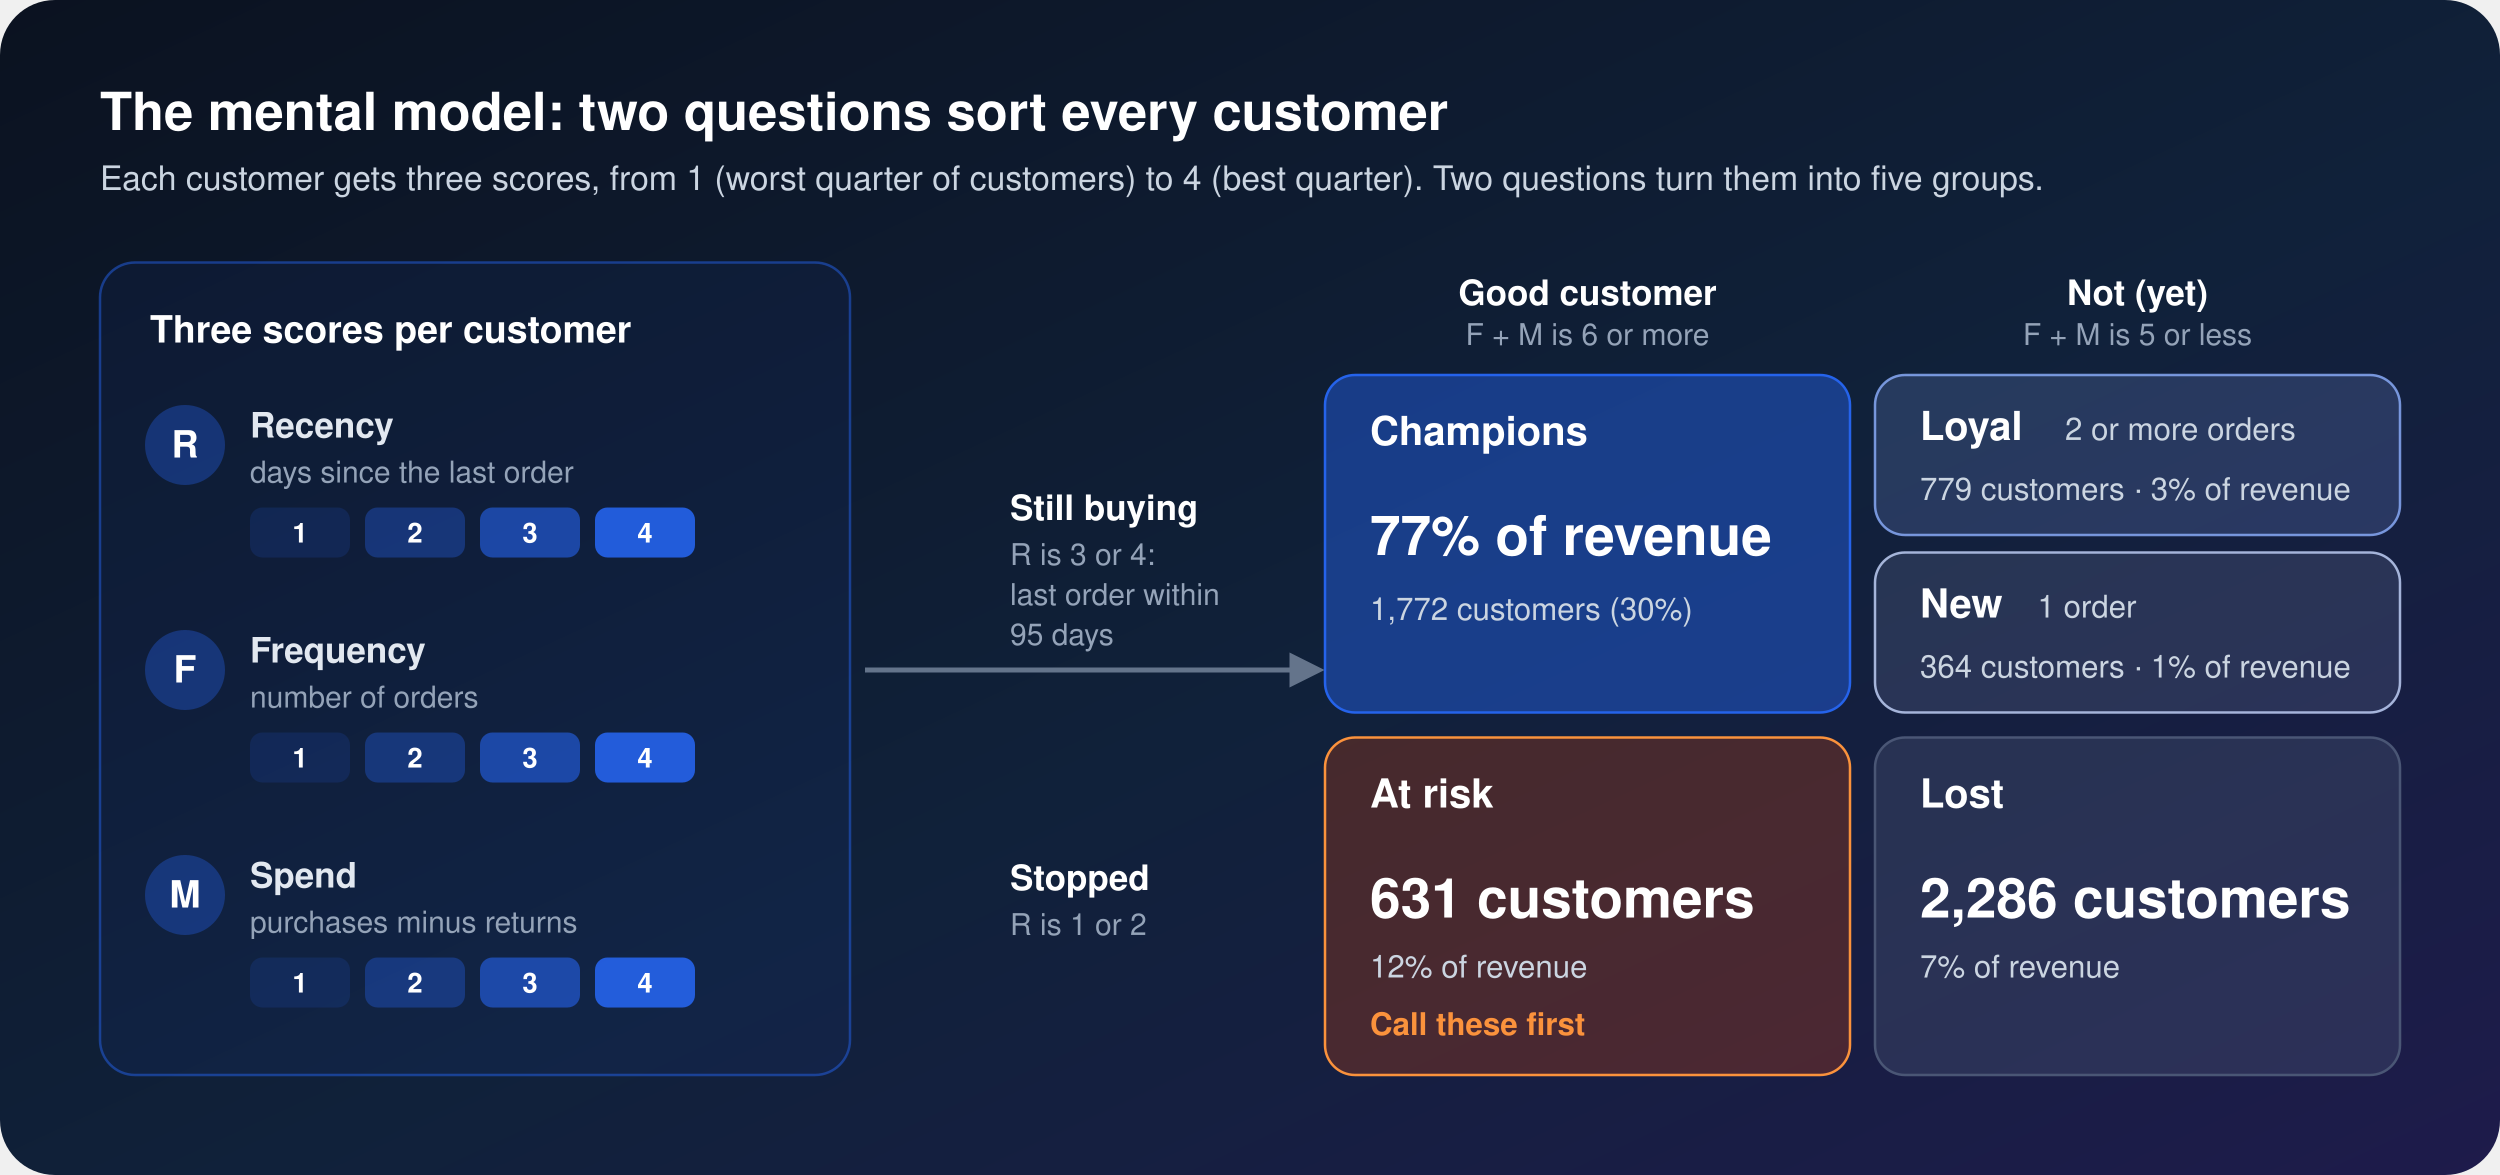
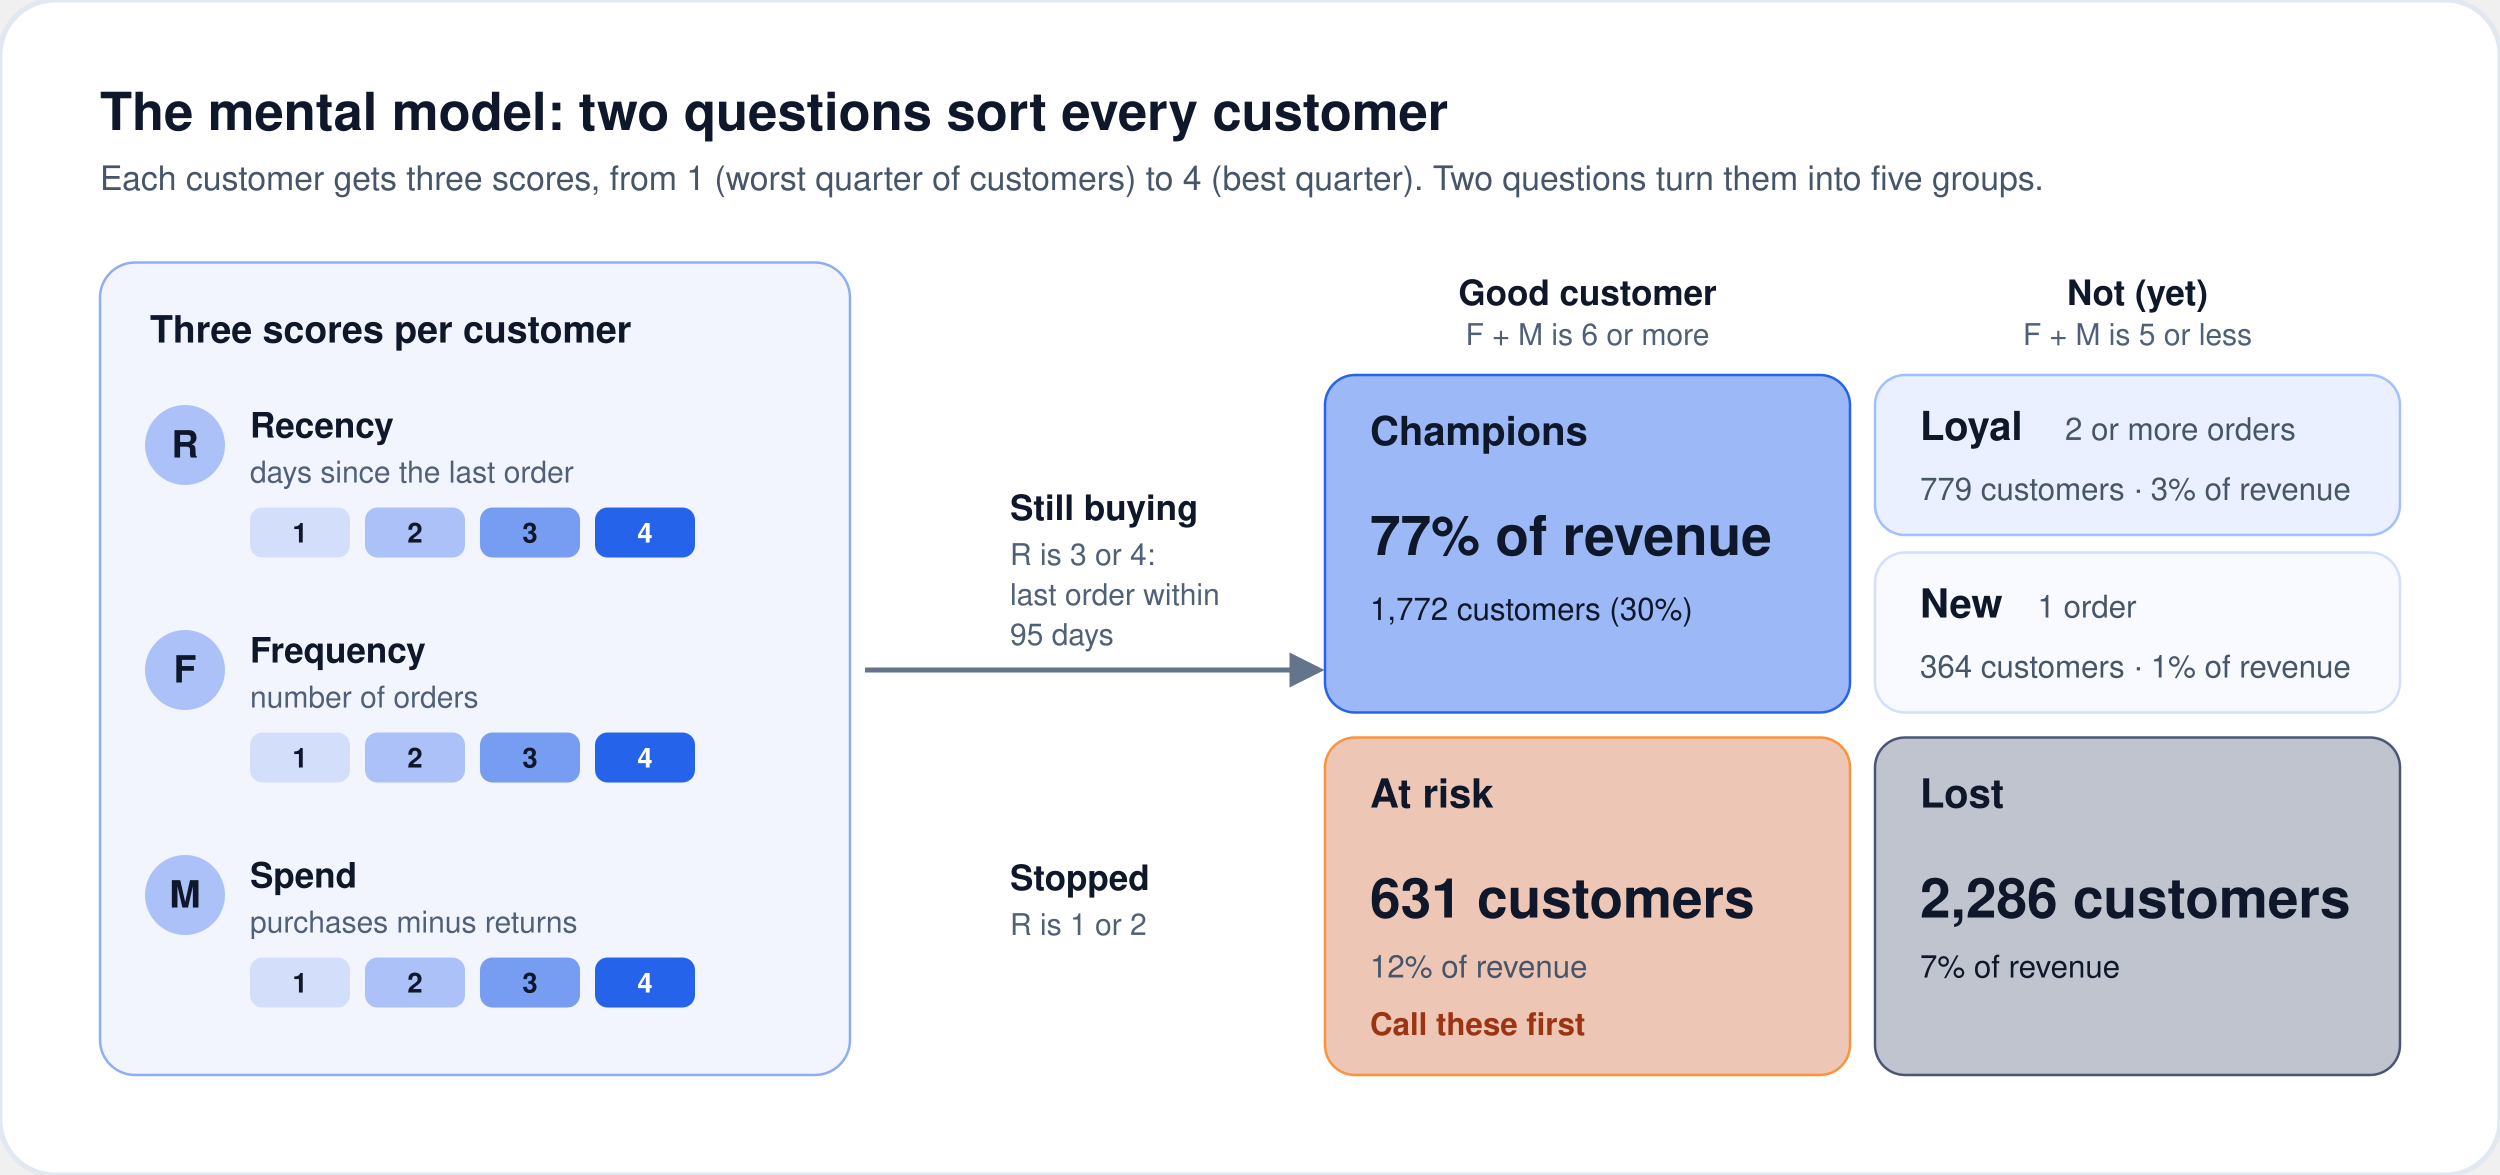
<svg xmlns="http://www.w3.org/2000/svg" viewBox="0 0 1000 470" width="1000" height="470" role="img" aria-label="The mental model: two questions sort every customer. Each customer gets a recency, frequency and spend score from 1 to 4. Still buying means a recency score of 3 or 4. A good customer has frequency plus spend of 6 or more. Champions, still buying and good: 1,772 customers, 30% of customers, 77% of revenue. Loyal, still buying with two or more orders: 779 customers, 3% of revenue. New, still buying with one order: 364 customers, 1% of revenue. At risk, good but stopped: 631 customers, 11% of customers, 12% of revenue, call these first. Lost, stopped and not good: 2,286 customers, 39% of customers, 7% of revenue.">
  <defs>
    <linearGradient id="bg" x1="0" y1="0" x2="1" y2="1">
-       <stop offset="0" stop-color="#0B1220" />
-       <stop offset="0.55" stop-color="#10213A" />
-       <stop offset="1" stop-color="#1E1B4B" />
+       <stop offset="0" stop-color="#FFFFFF" />
+       <stop offset="0.55" stop-color="#FFFFFF" />
+       <stop offset="1" stop-color="#FFFFFF" />
    </linearGradient>
    <marker id="arrow" viewBox="0 0 10 10" refX="8" refY="5" markerWidth="7" markerHeight="7" orient="auto">
      <path d="M0 0L10 5L0 10z" fill="#64748B" />
    </marker>
  </defs>
  <style>
    text { font-family: "Segoe UI", -apple-system, Helvetica, Arial, sans-serif; }
-     .title { font-size: 21px; font-weight: 700; fill: #FFFFFF; }
-     .sub { font-size: 13.5px; fill: #CBD5E1; }
-     .head { font-size: 15px; font-weight: 700; fill: #FFFFFF; }
-     .letter { font-size: 15px; font-weight: 700; fill: #FFFFFF; }
-     .name { font-size: 14px; font-weight: 700; fill: #E2E8F0; }
-     .note { font-size: 12px; fill: #94A3B8; }
-     .pip { font-size: 11px; font-weight: 700; fill: #FFFFFF; }
-     .axis { font-size: 14px; font-weight: 700; fill: #FFFFFF; }
-     .rule { font-size: 12px; fill: #94A3B8; }
-     .group { font-size: 16px; font-weight: 700; fill: #FFFFFF; }
-     .big { font-size: 22px; font-weight: 700; fill: #FFFFFF; }
-     .small { font-size: 12.5px; fill: #CBD5E1; }
-     .call { font-size: 12.5px; font-weight: 700; fill: #FB923C; }
+     .title { font-size: 21px; font-weight: 700; fill: #0F172A; }
+     .sub { font-size: 13.5px; fill: #475569; }
+     .head { font-size: 15px; font-weight: 700; fill: #0F172A; }
+     .letter { font-size: 15px; font-weight: 700; fill: #0F172A; }
+     .name { font-size: 14px; font-weight: 700; fill: #0F172A; }
+     .note { font-size: 12px; fill: #506078; }
+     .pip { font-size: 11px; font-weight: 700; fill: #0F172A; }
+     .axis { font-size: 14px; font-weight: 700; fill: #0F172A; }
+     .rule { font-size: 12px; fill: #506078; }
+     .group { font-size: 16px; font-weight: 700; fill: #0F172A; }
+     .big { font-size: 22px; font-weight: 700; fill: #0F172A; }
+     .small { font-size: 12.5px; fill: #475569; }
+     .call { font-size: 12.5px; font-weight: 700; fill: #C2410C; }
  </style>
-   <rect width="1000" height="470" rx="22" fill="url(#bg)" />
+   <rect width="1000" height="470" rx="22" fill="url(#bg)" stroke="#E2E8F0" stroke-width="2" />
  <text x="40" y="52" class="title">The mental model: two questions sort every customer</text>
  <text x="40" y="76" class="sub">Each customer gets three scores, from 1 (worst quarter of customers) to 4 (best quarter). Two questions turn them into five groups.</text>
  <rect x="40" y="105" width="300" height="325" rx="14" fill="#2563EB" fill-opacity="0.06" stroke="#2563EB" stroke-opacity="0.5" />
  <text x="60" y="137" class="head">Three scores per customer</text>
  <circle cx="74" cy="178" r="16" fill="#2563EB" fill-opacity="0.35" />
  <text x="74" y="183" class="letter" text-anchor="middle">R</text>
  <text x="100" y="175" class="name">Recency</text>
  <text x="100" y="193" class="note">days since the last order</text>
  <g transform="translate(100,203)">
    <rect width="40" height="20" rx="5" fill="#2563EB" fill-opacity="0.15" />
    <text x="20" y="14" class="pip" text-anchor="middle">1</text>
    <rect x="46" width="40" height="20" rx="5" fill="#2563EB" fill-opacity="0.35" />
    <text x="66" y="14" class="pip" text-anchor="middle">2</text>
    <rect x="92" width="40" height="20" rx="5" fill="#2563EB" fill-opacity="0.6" />
    <text x="112" y="14" class="pip" text-anchor="middle">3</text>
-     <rect x="138" width="40" height="20" rx="5" fill="#2563EB" fill-opacity="0.9" />
-     <text x="158" y="14" class="pip" text-anchor="middle">4</text>
+     <rect x="138" width="40" height="20" rx="5" fill="#2563EB" fill-opacity="1" />
+     <text x="158" y="14" class="pip" text-anchor="middle" style="fill: rgb(255, 255, 255);">4</text>
  </g>
  <circle cx="74" cy="268" r="16" fill="#2563EB" fill-opacity="0.35" />
  <text x="74" y="273" class="letter" text-anchor="middle">F</text>
  <text x="100" y="265" class="name">Frequency</text>
  <text x="100" y="283" class="note">number of orders</text>
  <g transform="translate(100,293)">
    <rect width="40" height="20" rx="5" fill="#2563EB" fill-opacity="0.15" />
    <text x="20" y="14" class="pip" text-anchor="middle">1</text>
    <rect x="46" width="40" height="20" rx="5" fill="#2563EB" fill-opacity="0.35" />
    <text x="66" y="14" class="pip" text-anchor="middle">2</text>
    <rect x="92" width="40" height="20" rx="5" fill="#2563EB" fill-opacity="0.6" />
    <text x="112" y="14" class="pip" text-anchor="middle">3</text>
-     <rect x="138" width="40" height="20" rx="5" fill="#2563EB" fill-opacity="0.9" />
-     <text x="158" y="14" class="pip" text-anchor="middle">4</text>
+     <rect x="138" width="40" height="20" rx="5" fill="#2563EB" fill-opacity="1" />
+     <text x="158" y="14" class="pip" text-anchor="middle" style="fill: rgb(255, 255, 255);">4</text>
  </g>
  <circle cx="74" cy="358" r="16" fill="#2563EB" fill-opacity="0.35" />
  <text x="74" y="363" class="letter" text-anchor="middle">M</text>
  <text x="100" y="355" class="name">Spend</text>
  <text x="100" y="373" class="note">purchases minus returns</text>
  <g transform="translate(100,383)">
    <rect width="40" height="20" rx="5" fill="#2563EB" fill-opacity="0.15" />
    <text x="20" y="14" class="pip" text-anchor="middle">1</text>
    <rect x="46" width="40" height="20" rx="5" fill="#2563EB" fill-opacity="0.35" />
    <text x="66" y="14" class="pip" text-anchor="middle">2</text>
    <rect x="92" width="40" height="20" rx="5" fill="#2563EB" fill-opacity="0.6" />
    <text x="112" y="14" class="pip" text-anchor="middle">3</text>
-     <rect x="138" width="40" height="20" rx="5" fill="#2563EB" fill-opacity="0.9" />
-     <text x="158" y="14" class="pip" text-anchor="middle">4</text>
+     <rect x="138" width="40" height="20" rx="5" fill="#2563EB" fill-opacity="1" />
+     <text x="158" y="14" class="pip" text-anchor="middle" style="fill: rgb(255, 255, 255);">4</text>
  </g>
  <path d="M346 268H527" stroke="#64748B" stroke-width="2" fill="none" marker-end="url(#arrow)" />
  <text x="635" y="122" class="axis" text-anchor="middle">Good customer</text>
  <text x="635" y="138" class="rule" text-anchor="middle">F + M is 6 or more</text>
  <text x="855" y="122" class="axis" text-anchor="middle">Not (yet)</text>
  <text x="855" y="138" class="rule" text-anchor="middle">F + M is 5 or less</text>
  <text x="404" y="208" class="axis">Still buying</text>
  <text x="404" y="226" class="rule">R is 3 or 4:</text>
  <text x="404" y="242" class="rule">last order within</text>
  <text x="404" y="258" class="rule">95 days</text>
  <text x="404" y="356" class="axis">Stopped</text>
  <text x="404" y="374" class="rule">R is 1 or 2</text>
  <rect x="530" y="150" width="210" height="135" rx="12" fill="#2563EB" fill-opacity="0.45" stroke="#2563EB" />
  <text x="548" y="178" class="group">Champions</text>
  <text x="548" y="222" class="big">77% of revenue</text>
-   <text x="548" y="248" class="small">1,772 customers (30%)</text>
+   <text x="548" y="248" class="small" style="fill: rgb(15, 23, 42);">1,772 customers (30%)</text>
  <rect x="750" y="150" width="210" height="64" rx="12" fill="#8DB0FF" fill-opacity="0.18" stroke="#8DB0FF" stroke-opacity="0.8" />
  <text x="768" y="176" class="group">Loyal</text>
  <text x="826" y="176" class="small">2 or more orders</text>
  <text x="768" y="200" class="small">779 customers · 3% of revenue</text>
  <rect x="750" y="221" width="210" height="64" rx="12" fill="#C7D7FE" fill-opacity="0.12" stroke="#C7D7FE" stroke-opacity="0.8" />
  <text x="768" y="247" class="group">New</text>
  <text x="815" y="247" class="small">1 order</text>
  <text x="768" y="271" class="small">364 customers · 1% of revenue</text>
  <rect x="530" y="295" width="210" height="135" rx="12" fill="#C2410C" fill-opacity="0.3" stroke="#FB923C" />
  <text x="548" y="323" class="group">At risk</text>
  <text x="548" y="367" class="big">631 customers</text>
  <text x="548" y="391" class="small">12% of revenue</text>
-   <text x="548" y="414" class="call">Call these first</text>
+   <text x="548" y="414" class="call" style="fill: #9A3412;">Call these first</text>
  <rect x="750" y="295" width="210" height="135" rx="12" fill="#4A5675" fill-opacity="0.35" stroke="#4A5675" />
  <text x="768" y="323" class="group">Lost</text>
  <text x="768" y="367" class="big">2,286 customers</text>
-   <text x="768" y="391" class="small">7% of revenue</text>
+   <text x="768" y="391" class="small" style="fill: rgb(15, 23, 42);">7% of revenue</text>
</svg>
